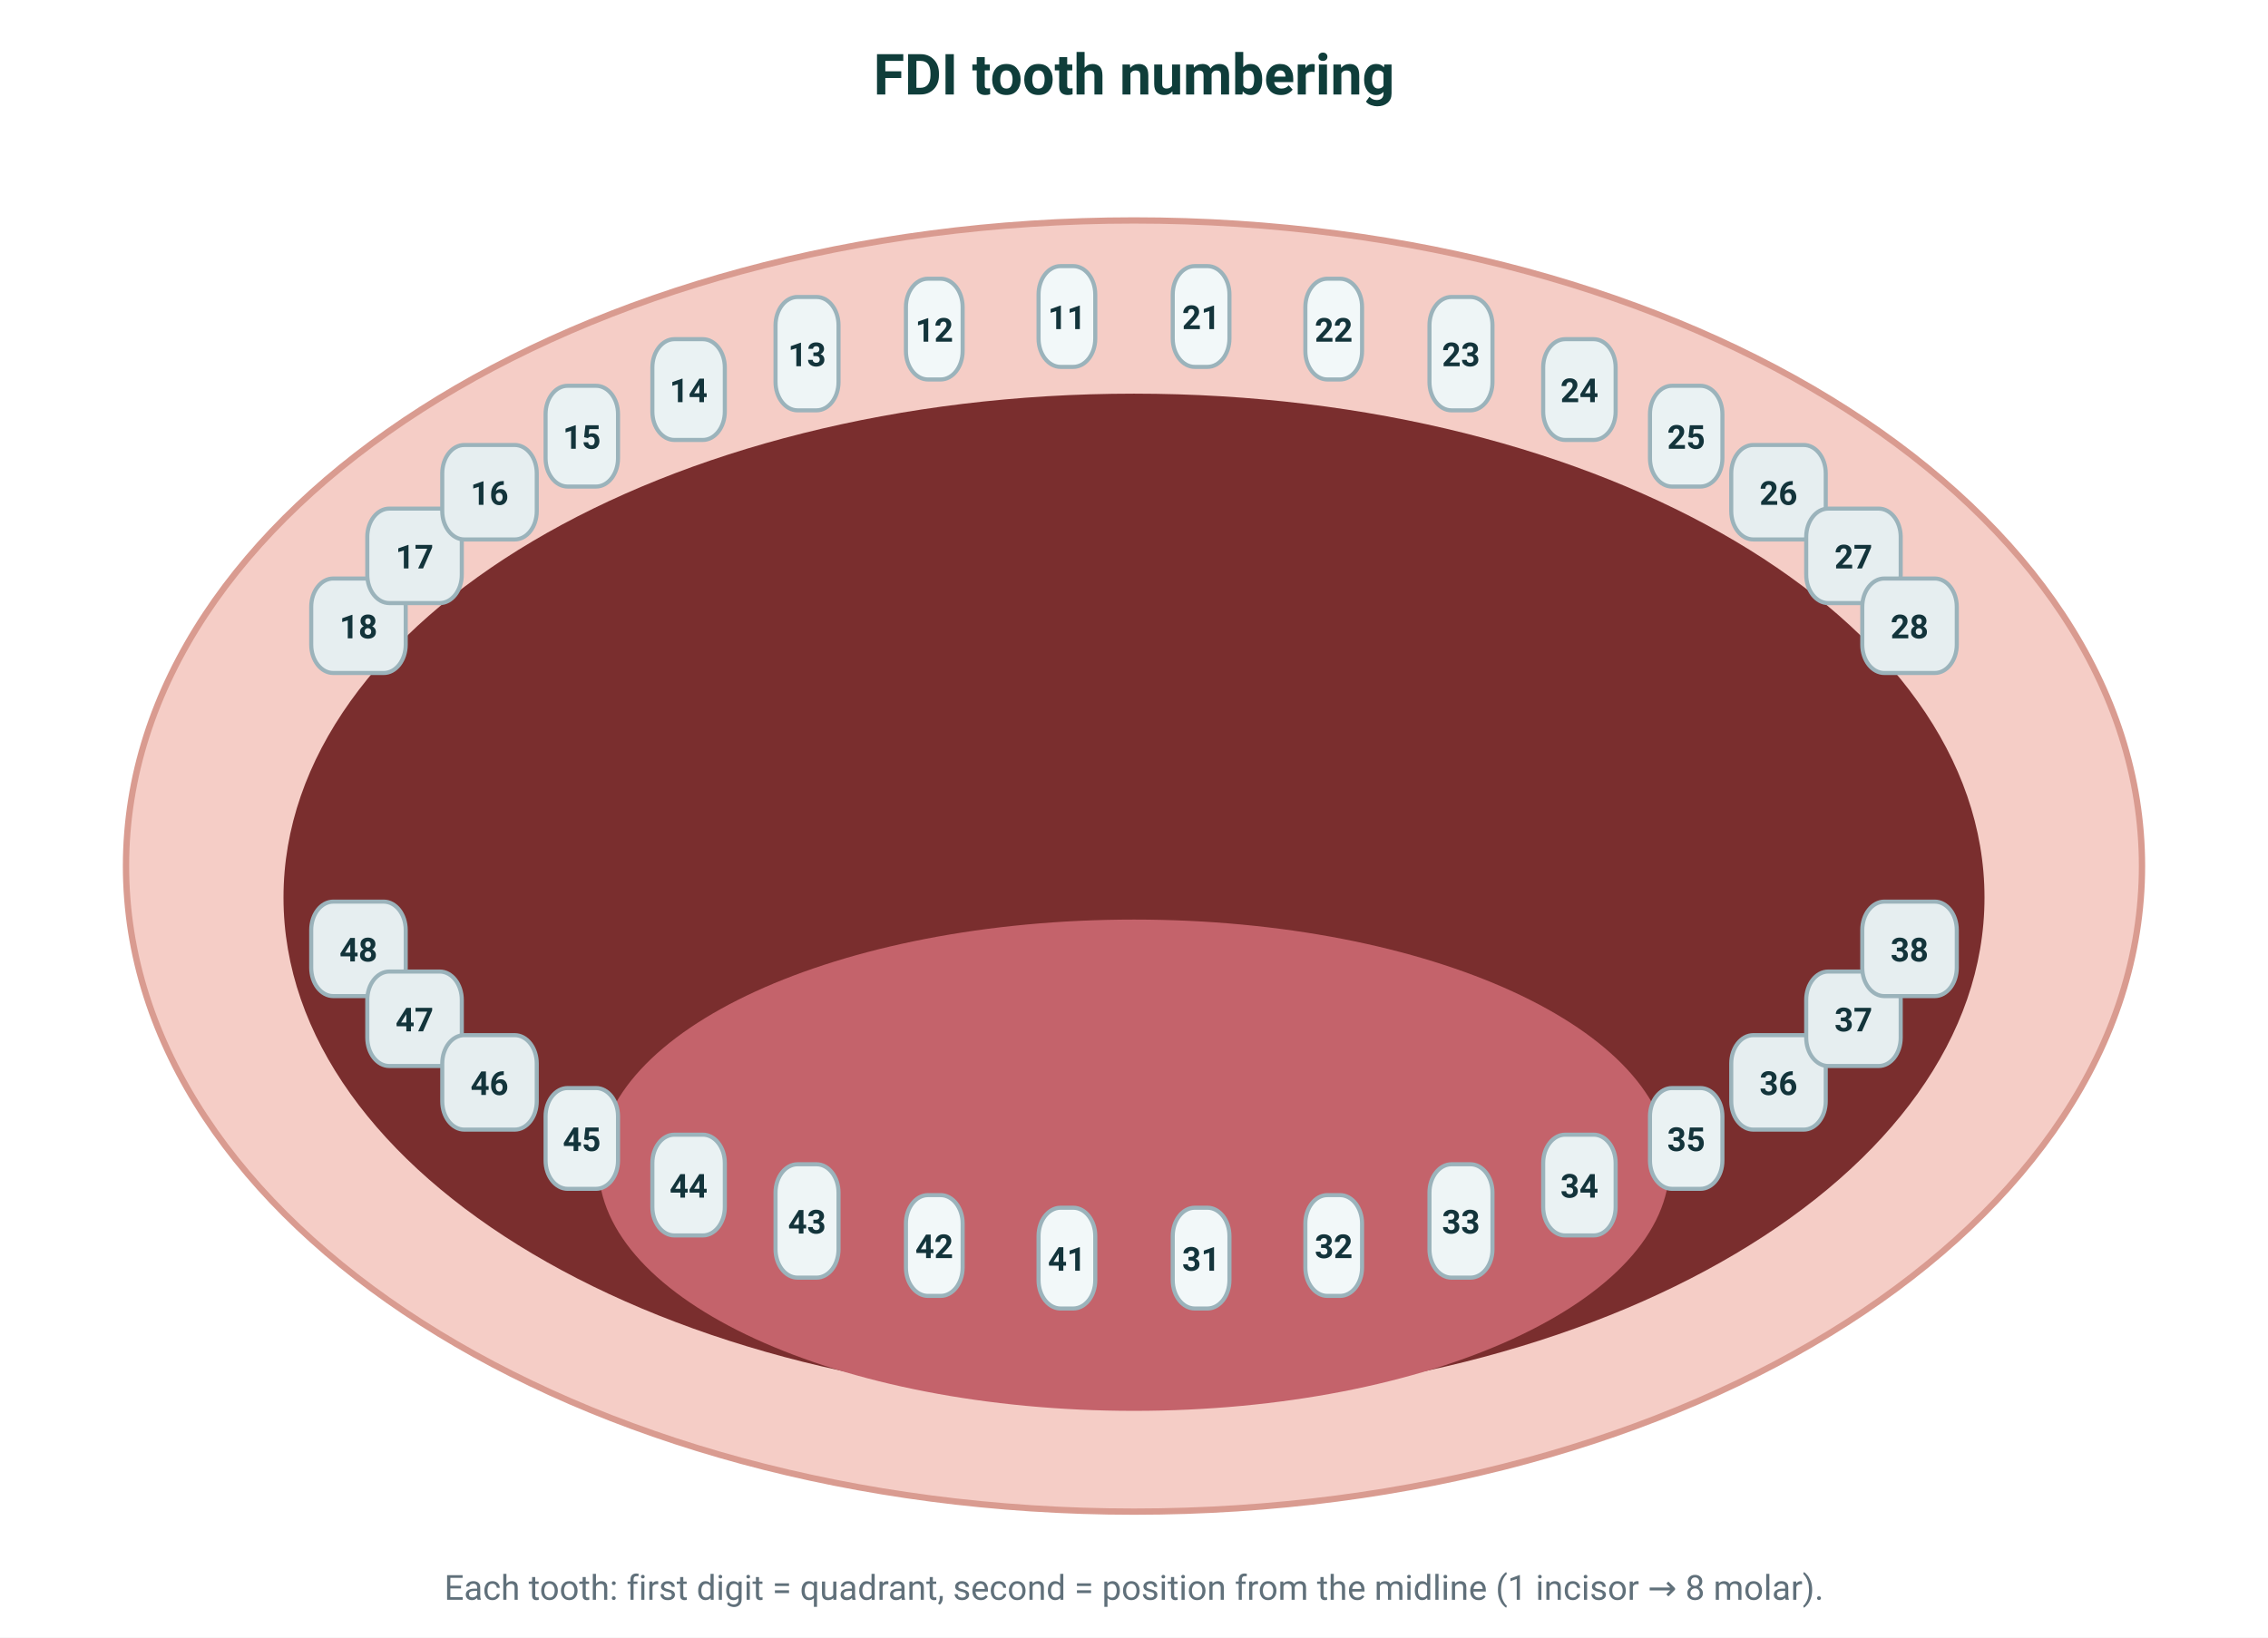
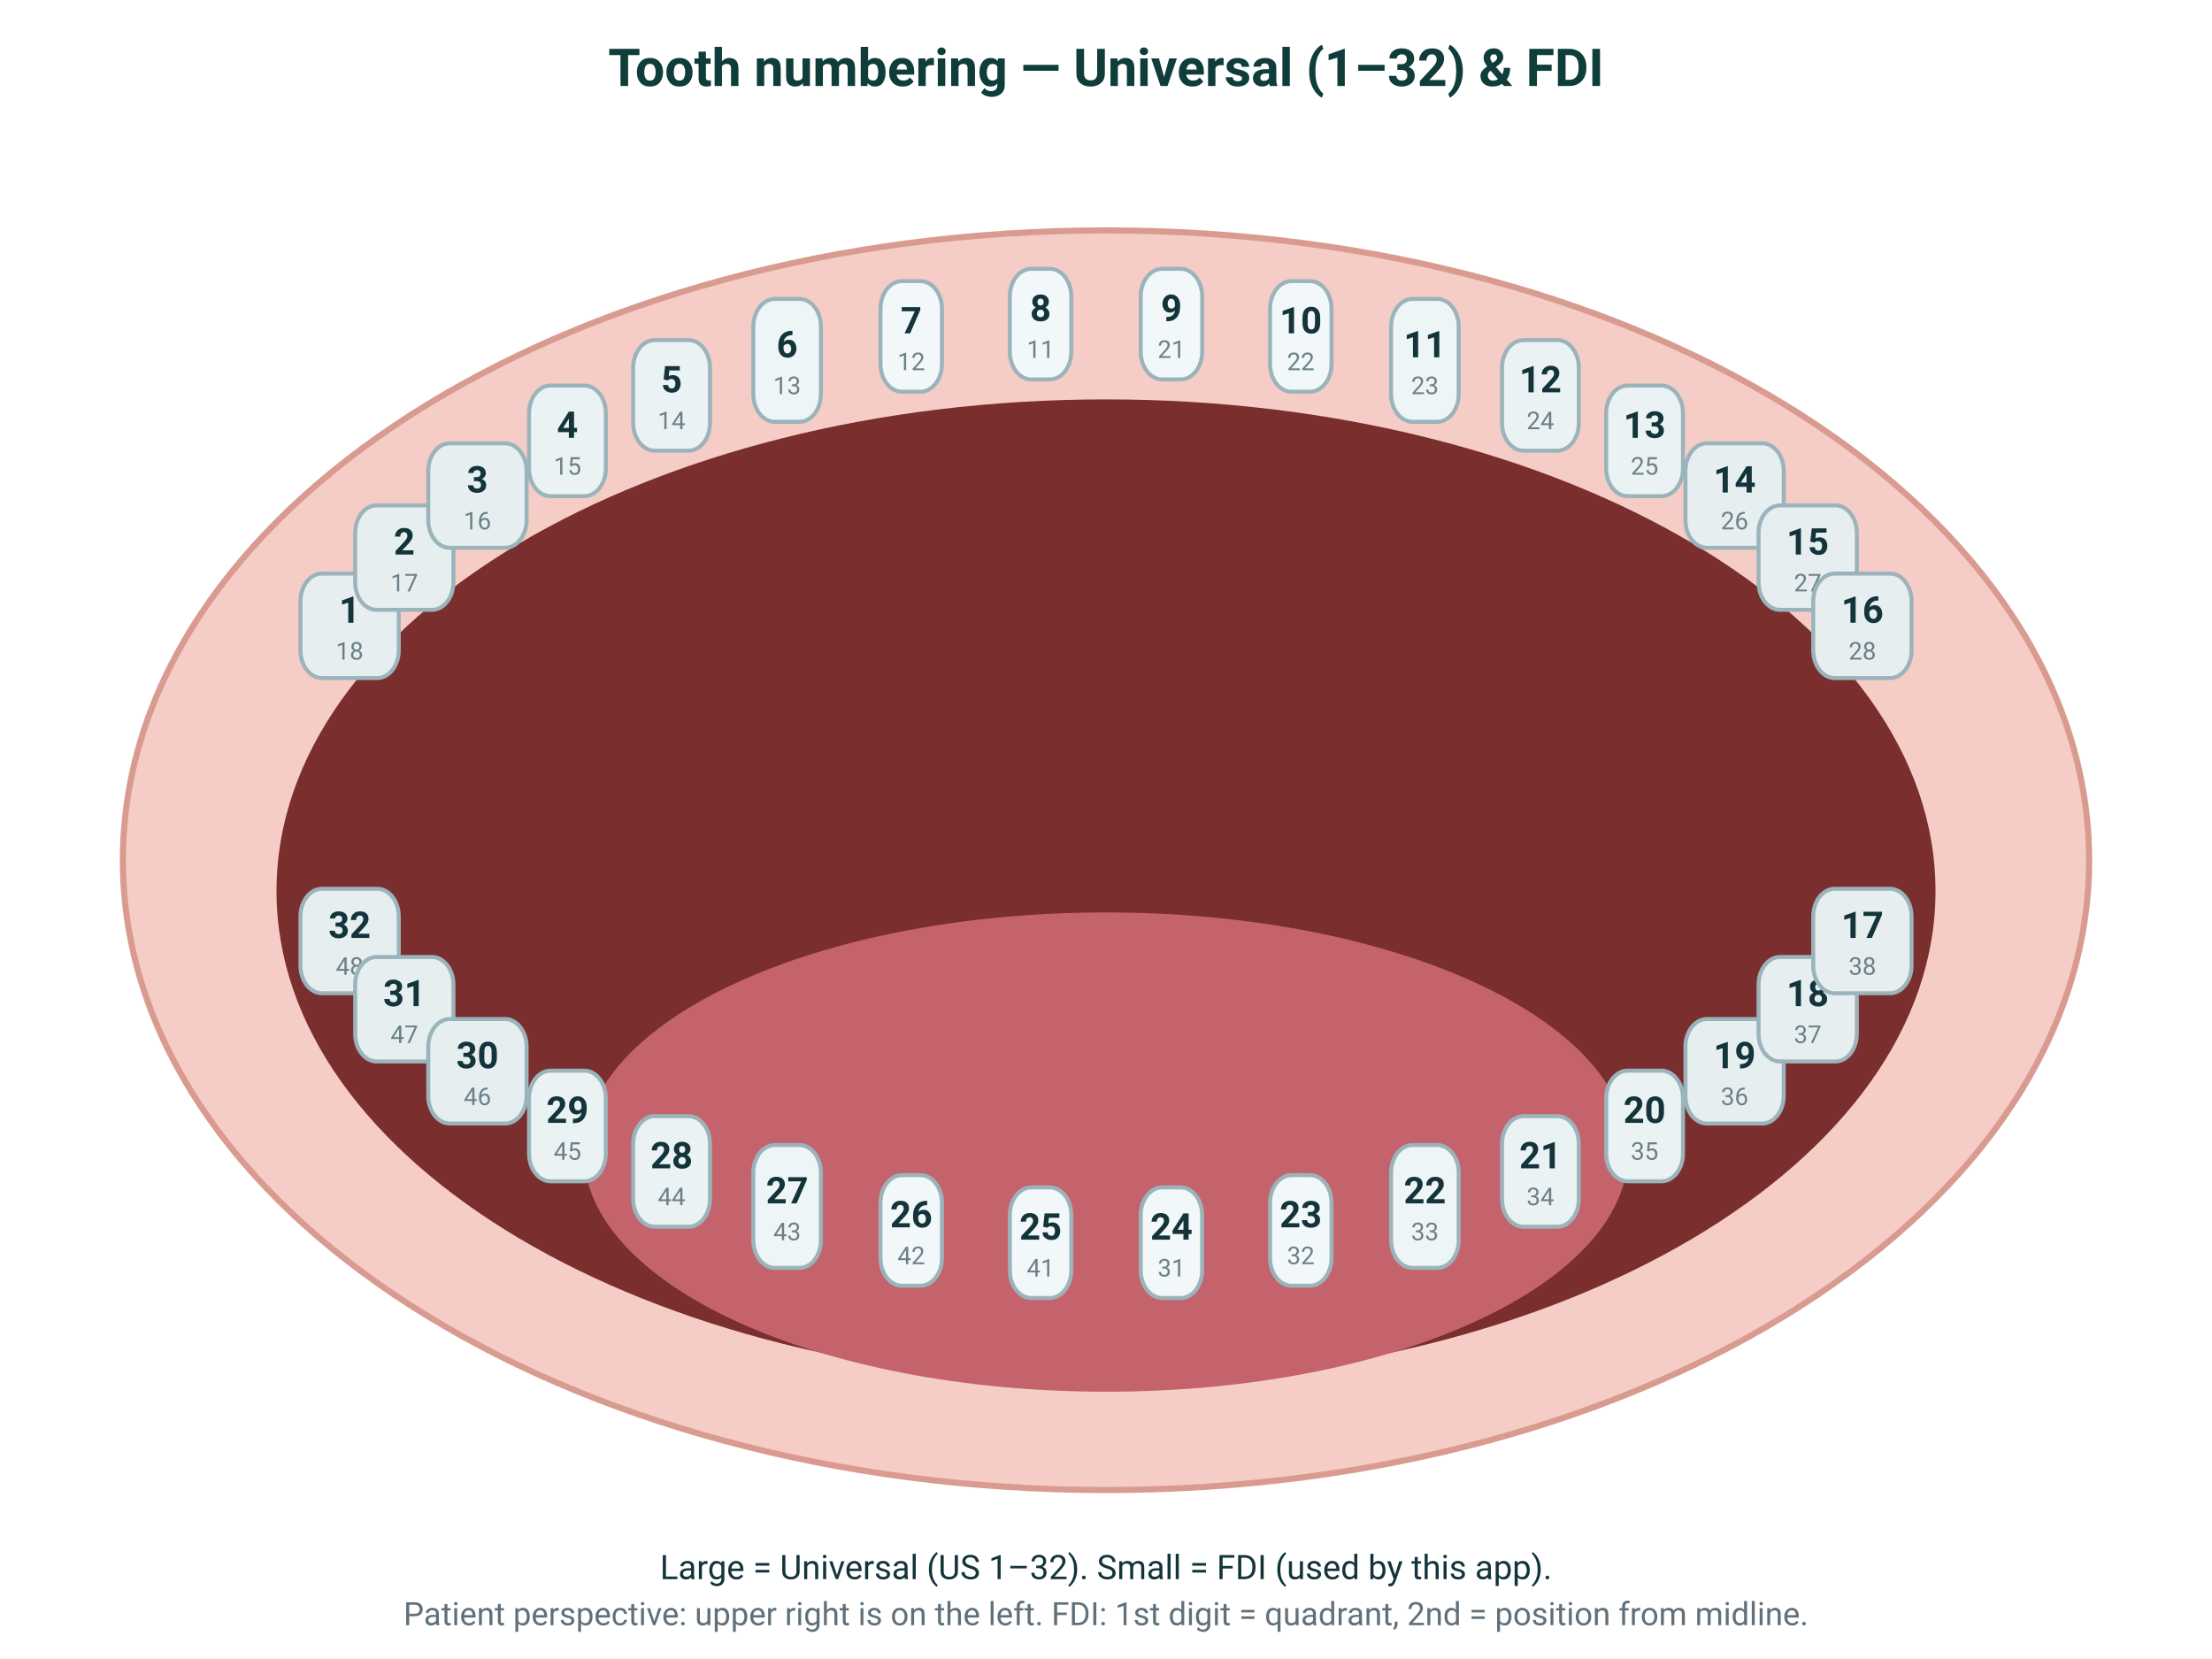
- <svg xmlns="http://www.w3.org/2000/svg" viewBox="0 0 720 520" font-family="system-ui,Segoe UI,Roboto,sans-serif" role="img" aria-label="Mouth diagram with FDI tooth numbers, upper and lower arches">
+ <svg xmlns="http://www.w3.org/2000/svg" viewBox="0 0 720 540" font-family="system-ui,Segoe UI,Roboto,sans-serif" role="img" aria-label="Mouth diagram with Universal (1-32) and FDI tooth numbers">
  <rect width="100%" height="100%" fill="#ffffff" />
-   <text x="360.0" y="30" text-anchor="middle" font-size="18" font-weight="700" fill="#0f3d3a">FDI tooth numbering</text>
-   <ellipse cx="360.0" cy="275" rx="320" ry="205" fill="#f5cdc6" stroke="#d99b90" stroke-width="2" />
-   <ellipse cx="360.0" cy="285" rx="270" ry="160" fill="#7a2e2e" />
-   <ellipse cx="360.0" cy="370" rx="170" ry="78" fill="#c4636b" />
-   <text x="150" y="250" text-anchor="middle" font-size="11" font-weight="600" fill="#0f766e" opacity="0.0">Q1 upper right</text>
-   <text x="570" y="250" text-anchor="middle" font-size="11" font-weight="600" fill="#0f766e" opacity="0.0">Q2 upper left</text>
-   <text x="150" y="300" text-anchor="middle" font-size="11" font-weight="600" fill="#0f766e" opacity="0.0">Q4 lower right</text>
-   <text x="570" y="300" text-anchor="middle" font-size="11" font-weight="600" fill="#0f766e" opacity="0.0">Q3 lower left</text>
+   <text x="360.0" y="28" text-anchor="middle" font-size="17" font-weight="700" fill="#0f3d3a">Tooth numbering — Universal (1–32) &amp; FDI</text>
+   <ellipse cx="360.0" cy="280" rx="320" ry="205" fill="#f5cdc6" stroke="#d99b90" stroke-width="2" />
+   <ellipse cx="360.0" cy="290" rx="270" ry="160" fill="#7a2e2e" />
+   <ellipse cx="360.0" cy="375" rx="170" ry="78" fill="#c4636b" />
  <g>
-     <rect x="98.8" y="183.7" width="30" height="30" rx="7" ry="9" fill="#e6eef0" stroke="#9bb3bb" stroke-width="1.3" />
-     <text x="113.8" y="202.7" text-anchor="middle" font-size="10.5" font-weight="600" fill="#13343b">18</text>
+     <rect x="97.8" y="186.7" width="32" height="34" rx="7" ry="9" fill="#e6eef0" stroke="#9bb3bb" stroke-width="1.3" />
+     <text x="113.8" y="202.7" text-anchor="middle" font-size="12" font-weight="700" fill="#13343b">1</text>
+     <text x="113.8" y="214.7" text-anchor="middle" font-size="8" fill="#6b8088">18</text>
  </g>
  <g>
-     <rect x="116.6" y="161.5" width="30" height="30" rx="7" ry="9" fill="#e6eef0" stroke="#9bb3bb" stroke-width="1.3" />
-     <text x="131.6" y="180.5" text-anchor="middle" font-size="10.5" font-weight="600" fill="#13343b">17</text>
+     <rect x="115.6" y="164.5" width="32" height="34" rx="7" ry="9" fill="#e6eef0" stroke="#9bb3bb" stroke-width="1.3" />
+     <text x="131.6" y="180.5" text-anchor="middle" font-size="12" font-weight="700" fill="#13343b">2</text>
+     <text x="131.6" y="192.5" text-anchor="middle" font-size="8" fill="#6b8088">17</text>
  </g>
  <g>
-     <rect x="140.4" y="141.3" width="30" height="30" rx="7" ry="9" fill="#e6eef0" stroke="#9bb3bb" stroke-width="1.3" />
-     <text x="155.4" y="160.3" text-anchor="middle" font-size="10.5" font-weight="600" fill="#13343b">16</text>
+     <rect x="139.4" y="144.3" width="32" height="34" rx="7" ry="9" fill="#e6eef0" stroke="#9bb3bb" stroke-width="1.3" />
+     <text x="155.4" y="160.3" text-anchor="middle" font-size="12" font-weight="700" fill="#13343b">3</text>
+     <text x="155.4" y="172.3" text-anchor="middle" font-size="8" fill="#6b8088">16</text>
  </g>
  <g>
-     <rect x="173.2" y="122.5" width="23" height="32" rx="7" ry="9" fill="#eaf2f3" stroke="#9bb3bb" stroke-width="1.3" />
-     <text x="184.7" y="142.5" text-anchor="middle" font-size="10.5" font-weight="600" fill="#13343b">15</text>
+     <rect x="172.2" y="125.5" width="25" height="36" rx="7" ry="9" fill="#eaf2f3" stroke="#9bb3bb" stroke-width="1.3" />
+     <text x="184.7" y="142.5" text-anchor="middle" font-size="12" font-weight="700" fill="#13343b">4</text>
+     <text x="184.7" y="154.5" text-anchor="middle" font-size="8" fill="#6b8088">15</text>
  </g>
  <g>
-     <rect x="207.1" y="107.7" width="23" height="32" rx="7" ry="9" fill="#eaf2f3" stroke="#9bb3bb" stroke-width="1.3" />
-     <text x="218.6" y="127.7" text-anchor="middle" font-size="10.5" font-weight="600" fill="#13343b">14</text>
+     <rect x="206.1" y="110.7" width="25" height="36" rx="7" ry="9" fill="#eaf2f3" stroke="#9bb3bb" stroke-width="1.3" />
+     <text x="218.6" y="127.7" text-anchor="middle" font-size="12" font-weight="700" fill="#13343b">5</text>
+     <text x="218.6" y="139.7" text-anchor="middle" font-size="8" fill="#6b8088">14</text>
  </g>
  <g>
-     <rect x="246.2" y="94.3" width="20" height="36" rx="7" ry="9" fill="#eef5f6" stroke="#9bb3bb" stroke-width="1.3" />
-     <text x="256.2" y="116.3" text-anchor="middle" font-size="10.5" font-weight="600" fill="#13343b">13</text>
+     <rect x="245.2" y="97.3" width="22" height="40" rx="7" ry="9" fill="#eef5f6" stroke="#9bb3bb" stroke-width="1.3" />
+     <text x="256.2" y="116.3" text-anchor="middle" font-size="12" font-weight="700" fill="#13343b">6</text>
+     <text x="256.2" y="128.3" text-anchor="middle" font-size="8" fill="#6b8088">13</text>
  </g>
  <g>
-     <rect x="287.6" y="88.5" width="18" height="32" rx="7" ry="9" fill="#f2f8f9" stroke="#9bb3bb" stroke-width="1.3" />
-     <text x="296.6" y="108.5" text-anchor="middle" font-size="10.5" font-weight="600" fill="#13343b">12</text>
+     <rect x="286.6" y="91.5" width="20" height="36" rx="7" ry="9" fill="#f2f8f9" stroke="#9bb3bb" stroke-width="1.3" />
+     <text x="296.6" y="108.5" text-anchor="middle" font-size="12" font-weight="700" fill="#13343b">7</text>
+     <text x="296.6" y="120.5" text-anchor="middle" font-size="8" fill="#6b8088">12</text>
  </g>
  <g>
-     <rect x="329.7" y="84.5" width="18" height="32" rx="7" ry="9" fill="#f2f8f9" stroke="#9bb3bb" stroke-width="1.3" />
-     <text x="338.7" y="104.5" text-anchor="middle" font-size="10.5" font-weight="600" fill="#13343b">11</text>
+     <rect x="328.7" y="87.5" width="20" height="36" rx="7" ry="9" fill="#f2f8f9" stroke="#9bb3bb" stroke-width="1.3" />
+     <text x="338.7" y="104.5" text-anchor="middle" font-size="12" font-weight="700" fill="#13343b">8</text>
+     <text x="338.7" y="116.5" text-anchor="middle" font-size="8" fill="#6b8088">11</text>
  </g>
  <g>
-     <rect x="372.3" y="84.5" width="18" height="32" rx="7" ry="9" fill="#f2f8f9" stroke="#9bb3bb" stroke-width="1.3" />
-     <text x="381.3" y="104.5" text-anchor="middle" font-size="10.5" font-weight="600" fill="#13343b">21</text>
+     <rect x="371.3" y="87.5" width="20" height="36" rx="7" ry="9" fill="#f2f8f9" stroke="#9bb3bb" stroke-width="1.3" />
+     <text x="381.3" y="104.5" text-anchor="middle" font-size="12" font-weight="700" fill="#13343b">9</text>
+     <text x="381.3" y="116.5" text-anchor="middle" font-size="8" fill="#6b8088">21</text>
  </g>
  <g>
-     <rect x="414.4" y="88.5" width="18" height="32" rx="7" ry="9" fill="#f2f8f9" stroke="#9bb3bb" stroke-width="1.3" />
-     <text x="423.4" y="108.5" text-anchor="middle" font-size="10.5" font-weight="600" fill="#13343b">22</text>
+     <rect x="413.4" y="91.5" width="20" height="36" rx="7" ry="9" fill="#f2f8f9" stroke="#9bb3bb" stroke-width="1.3" />
+     <text x="423.4" y="108.5" text-anchor="middle" font-size="12" font-weight="700" fill="#13343b">10</text>
+     <text x="423.4" y="120.5" text-anchor="middle" font-size="8" fill="#6b8088">22</text>
  </g>
  <g>
-     <rect x="453.8" y="94.3" width="20" height="36" rx="7" ry="9" fill="#eef5f6" stroke="#9bb3bb" stroke-width="1.3" />
-     <text x="463.8" y="116.3" text-anchor="middle" font-size="10.5" font-weight="600" fill="#13343b">23</text>
+     <rect x="452.8" y="97.3" width="22" height="40" rx="7" ry="9" fill="#eef5f6" stroke="#9bb3bb" stroke-width="1.3" />
+     <text x="463.8" y="116.3" text-anchor="middle" font-size="12" font-weight="700" fill="#13343b">11</text>
+     <text x="463.8" y="128.3" text-anchor="middle" font-size="8" fill="#6b8088">23</text>
  </g>
  <g>
-     <rect x="489.9" y="107.7" width="23" height="32" rx="7" ry="9" fill="#eaf2f3" stroke="#9bb3bb" stroke-width="1.3" />
-     <text x="501.4" y="127.7" text-anchor="middle" font-size="10.5" font-weight="600" fill="#13343b">24</text>
+     <rect x="488.9" y="110.7" width="25" height="36" rx="7" ry="9" fill="#eaf2f3" stroke="#9bb3bb" stroke-width="1.3" />
+     <text x="501.4" y="127.7" text-anchor="middle" font-size="12" font-weight="700" fill="#13343b">12</text>
+     <text x="501.4" y="139.7" text-anchor="middle" font-size="8" fill="#6b8088">24</text>
  </g>
  <g>
-     <rect x="523.8" y="122.5" width="23" height="32" rx="7" ry="9" fill="#eaf2f3" stroke="#9bb3bb" stroke-width="1.3" />
-     <text x="535.3" y="142.5" text-anchor="middle" font-size="10.5" font-weight="600" fill="#13343b">25</text>
+     <rect x="522.8" y="125.5" width="25" height="36" rx="7" ry="9" fill="#eaf2f3" stroke="#9bb3bb" stroke-width="1.3" />
+     <text x="535.3" y="142.5" text-anchor="middle" font-size="12" font-weight="700" fill="#13343b">13</text>
+     <text x="535.3" y="154.5" text-anchor="middle" font-size="8" fill="#6b8088">25</text>
  </g>
  <g>
-     <rect x="549.6" y="141.3" width="30" height="30" rx="7" ry="9" fill="#e6eef0" stroke="#9bb3bb" stroke-width="1.3" />
-     <text x="564.6" y="160.3" text-anchor="middle" font-size="10.5" font-weight="600" fill="#13343b">26</text>
+     <rect x="548.6" y="144.3" width="32" height="34" rx="7" ry="9" fill="#e6eef0" stroke="#9bb3bb" stroke-width="1.3" />
+     <text x="564.6" y="160.3" text-anchor="middle" font-size="12" font-weight="700" fill="#13343b">14</text>
+     <text x="564.6" y="172.3" text-anchor="middle" font-size="8" fill="#6b8088">26</text>
  </g>
  <g>
-     <rect x="573.4" y="161.5" width="30" height="30" rx="7" ry="9" fill="#e6eef0" stroke="#9bb3bb" stroke-width="1.3" />
-     <text x="588.4" y="180.5" text-anchor="middle" font-size="10.5" font-weight="600" fill="#13343b">27</text>
+     <rect x="572.4" y="164.5" width="32" height="34" rx="7" ry="9" fill="#e6eef0" stroke="#9bb3bb" stroke-width="1.3" />
+     <text x="588.4" y="180.5" text-anchor="middle" font-size="12" font-weight="700" fill="#13343b">15</text>
+     <text x="588.4" y="192.5" text-anchor="middle" font-size="8" fill="#6b8088">27</text>
  </g>
  <g>
-     <rect x="591.2" y="183.7" width="30" height="30" rx="7" ry="9" fill="#e6eef0" stroke="#9bb3bb" stroke-width="1.3" />
-     <text x="606.2" y="202.7" text-anchor="middle" font-size="10.5" font-weight="600" fill="#13343b">28</text>
+     <rect x="590.2" y="186.7" width="32" height="34" rx="7" ry="9" fill="#e6eef0" stroke="#9bb3bb" stroke-width="1.3" />
+     <text x="606.2" y="202.7" text-anchor="middle" font-size="12" font-weight="700" fill="#13343b">16</text>
+     <text x="606.2" y="214.7" text-anchor="middle" font-size="8" fill="#6b8088">28</text>
  </g>
  <g>
-     <rect x="98.8" y="286.3" width="30" height="30" rx="7" ry="9" fill="#e6eef0" stroke="#9bb3bb" stroke-width="1.3" />
-     <text x="113.8" y="305.3" text-anchor="middle" font-size="10.5" font-weight="600" fill="#13343b">48</text>
+     <rect x="97.8" y="289.3" width="32" height="34" rx="7" ry="9" fill="#e6eef0" stroke="#9bb3bb" stroke-width="1.3" />
+     <text x="113.8" y="305.3" text-anchor="middle" font-size="12" font-weight="700" fill="#13343b">32</text>
+     <text x="113.8" y="317.3" text-anchor="middle" font-size="8" fill="#6b8088">48</text>
  </g>
  <g>
-     <rect x="116.6" y="308.5" width="30" height="30" rx="7" ry="9" fill="#e6eef0" stroke="#9bb3bb" stroke-width="1.3" />
-     <text x="131.6" y="327.5" text-anchor="middle" font-size="10.5" font-weight="600" fill="#13343b">47</text>
+     <rect x="115.6" y="311.5" width="32" height="34" rx="7" ry="9" fill="#e6eef0" stroke="#9bb3bb" stroke-width="1.3" />
+     <text x="131.6" y="327.5" text-anchor="middle" font-size="12" font-weight="700" fill="#13343b">31</text>
+     <text x="131.6" y="339.5" text-anchor="middle" font-size="8" fill="#6b8088">47</text>
  </g>
  <g>
-     <rect x="140.4" y="328.7" width="30" height="30" rx="7" ry="9" fill="#e6eef0" stroke="#9bb3bb" stroke-width="1.3" />
-     <text x="155.4" y="347.7" text-anchor="middle" font-size="10.5" font-weight="600" fill="#13343b">46</text>
+     <rect x="139.4" y="331.7" width="32" height="34" rx="7" ry="9" fill="#e6eef0" stroke="#9bb3bb" stroke-width="1.3" />
+     <text x="155.4" y="347.7" text-anchor="middle" font-size="12" font-weight="700" fill="#13343b">30</text>
+     <text x="155.4" y="359.7" text-anchor="middle" font-size="8" fill="#6b8088">46</text>
  </g>
  <g>
-     <rect x="173.2" y="345.5" width="23" height="32" rx="7" ry="9" fill="#eaf2f3" stroke="#9bb3bb" stroke-width="1.3" />
-     <text x="184.7" y="365.5" text-anchor="middle" font-size="10.5" font-weight="600" fill="#13343b">45</text>
+     <rect x="172.2" y="348.5" width="25" height="36" rx="7" ry="9" fill="#eaf2f3" stroke="#9bb3bb" stroke-width="1.3" />
+     <text x="184.7" y="365.5" text-anchor="middle" font-size="12" font-weight="700" fill="#13343b">29</text>
+     <text x="184.7" y="377.5" text-anchor="middle" font-size="8" fill="#6b8088">45</text>
  </g>
  <g>
-     <rect x="207.1" y="360.3" width="23" height="32" rx="7" ry="9" fill="#eaf2f3" stroke="#9bb3bb" stroke-width="1.3" />
-     <text x="218.6" y="380.3" text-anchor="middle" font-size="10.5" font-weight="600" fill="#13343b">44</text>
+     <rect x="206.1" y="363.3" width="25" height="36" rx="7" ry="9" fill="#eaf2f3" stroke="#9bb3bb" stroke-width="1.3" />
+     <text x="218.6" y="380.3" text-anchor="middle" font-size="12" font-weight="700" fill="#13343b">28</text>
+     <text x="218.6" y="392.3" text-anchor="middle" font-size="8" fill="#6b8088">44</text>
  </g>
  <g>
-     <rect x="246.2" y="369.7" width="20" height="36" rx="7" ry="9" fill="#eef5f6" stroke="#9bb3bb" stroke-width="1.3" />
-     <text x="256.2" y="391.7" text-anchor="middle" font-size="10.5" font-weight="600" fill="#13343b">43</text>
+     <rect x="245.2" y="372.7" width="22" height="40" rx="7" ry="9" fill="#eef5f6" stroke="#9bb3bb" stroke-width="1.3" />
+     <text x="256.2" y="391.7" text-anchor="middle" font-size="12" font-weight="700" fill="#13343b">27</text>
+     <text x="256.2" y="403.7" text-anchor="middle" font-size="8" fill="#6b8088">43</text>
  </g>
  <g>
-     <rect x="287.6" y="379.5" width="18" height="32" rx="7" ry="9" fill="#f2f8f9" stroke="#9bb3bb" stroke-width="1.3" />
-     <text x="296.6" y="399.5" text-anchor="middle" font-size="10.5" font-weight="600" fill="#13343b">42</text>
+     <rect x="286.6" y="382.5" width="20" height="36" rx="7" ry="9" fill="#f2f8f9" stroke="#9bb3bb" stroke-width="1.3" />
+     <text x="296.6" y="399.5" text-anchor="middle" font-size="12" font-weight="700" fill="#13343b">26</text>
+     <text x="296.6" y="411.5" text-anchor="middle" font-size="8" fill="#6b8088">42</text>
  </g>
  <g>
-     <rect x="329.7" y="383.5" width="18" height="32" rx="7" ry="9" fill="#f2f8f9" stroke="#9bb3bb" stroke-width="1.3" />
-     <text x="338.7" y="403.5" text-anchor="middle" font-size="10.5" font-weight="600" fill="#13343b">41</text>
+     <rect x="328.7" y="386.5" width="20" height="36" rx="7" ry="9" fill="#f2f8f9" stroke="#9bb3bb" stroke-width="1.3" />
+     <text x="338.7" y="403.5" text-anchor="middle" font-size="12" font-weight="700" fill="#13343b">25</text>
+     <text x="338.7" y="415.5" text-anchor="middle" font-size="8" fill="#6b8088">41</text>
  </g>
  <g>
-     <rect x="372.3" y="383.5" width="18" height="32" rx="7" ry="9" fill="#f2f8f9" stroke="#9bb3bb" stroke-width="1.3" />
-     <text x="381.3" y="403.5" text-anchor="middle" font-size="10.5" font-weight="600" fill="#13343b">31</text>
+     <rect x="371.3" y="386.5" width="20" height="36" rx="7" ry="9" fill="#f2f8f9" stroke="#9bb3bb" stroke-width="1.3" />
+     <text x="381.3" y="403.5" text-anchor="middle" font-size="12" font-weight="700" fill="#13343b">24</text>
+     <text x="381.3" y="415.5" text-anchor="middle" font-size="8" fill="#6b8088">31</text>
  </g>
  <g>
-     <rect x="414.4" y="379.5" width="18" height="32" rx="7" ry="9" fill="#f2f8f9" stroke="#9bb3bb" stroke-width="1.3" />
-     <text x="423.4" y="399.5" text-anchor="middle" font-size="10.5" font-weight="600" fill="#13343b">32</text>
+     <rect x="413.4" y="382.5" width="20" height="36" rx="7" ry="9" fill="#f2f8f9" stroke="#9bb3bb" stroke-width="1.3" />
+     <text x="423.4" y="399.5" text-anchor="middle" font-size="12" font-weight="700" fill="#13343b">23</text>
+     <text x="423.4" y="411.5" text-anchor="middle" font-size="8" fill="#6b8088">32</text>
  </g>
  <g>
-     <rect x="453.8" y="369.7" width="20" height="36" rx="7" ry="9" fill="#eef5f6" stroke="#9bb3bb" stroke-width="1.3" />
-     <text x="463.8" y="391.7" text-anchor="middle" font-size="10.5" font-weight="600" fill="#13343b">33</text>
+     <rect x="452.8" y="372.7" width="22" height="40" rx="7" ry="9" fill="#eef5f6" stroke="#9bb3bb" stroke-width="1.3" />
+     <text x="463.8" y="391.7" text-anchor="middle" font-size="12" font-weight="700" fill="#13343b">22</text>
+     <text x="463.8" y="403.7" text-anchor="middle" font-size="8" fill="#6b8088">33</text>
  </g>
  <g>
-     <rect x="489.9" y="360.3" width="23" height="32" rx="7" ry="9" fill="#eaf2f3" stroke="#9bb3bb" stroke-width="1.3" />
-     <text x="501.4" y="380.3" text-anchor="middle" font-size="10.5" font-weight="600" fill="#13343b">34</text>
+     <rect x="488.9" y="363.3" width="25" height="36" rx="7" ry="9" fill="#eaf2f3" stroke="#9bb3bb" stroke-width="1.3" />
+     <text x="501.4" y="380.3" text-anchor="middle" font-size="12" font-weight="700" fill="#13343b">21</text>
+     <text x="501.4" y="392.3" text-anchor="middle" font-size="8" fill="#6b8088">34</text>
  </g>
  <g>
-     <rect x="523.8" y="345.5" width="23" height="32" rx="7" ry="9" fill="#eaf2f3" stroke="#9bb3bb" stroke-width="1.3" />
-     <text x="535.3" y="365.5" text-anchor="middle" font-size="10.5" font-weight="600" fill="#13343b">35</text>
+     <rect x="522.8" y="348.5" width="25" height="36" rx="7" ry="9" fill="#eaf2f3" stroke="#9bb3bb" stroke-width="1.3" />
+     <text x="535.3" y="365.5" text-anchor="middle" font-size="12" font-weight="700" fill="#13343b">20</text>
+     <text x="535.3" y="377.5" text-anchor="middle" font-size="8" fill="#6b8088">35</text>
  </g>
  <g>
-     <rect x="549.6" y="328.7" width="30" height="30" rx="7" ry="9" fill="#e6eef0" stroke="#9bb3bb" stroke-width="1.3" />
-     <text x="564.6" y="347.7" text-anchor="middle" font-size="10.5" font-weight="600" fill="#13343b">36</text>
+     <rect x="548.6" y="331.7" width="32" height="34" rx="7" ry="9" fill="#e6eef0" stroke="#9bb3bb" stroke-width="1.3" />
+     <text x="564.6" y="347.7" text-anchor="middle" font-size="12" font-weight="700" fill="#13343b">19</text>
+     <text x="564.6" y="359.7" text-anchor="middle" font-size="8" fill="#6b8088">36</text>
  </g>
  <g>
-     <rect x="573.4" y="308.5" width="30" height="30" rx="7" ry="9" fill="#e6eef0" stroke="#9bb3bb" stroke-width="1.3" />
-     <text x="588.4" y="327.5" text-anchor="middle" font-size="10.5" font-weight="600" fill="#13343b">37</text>
+     <rect x="572.4" y="311.5" width="32" height="34" rx="7" ry="9" fill="#e6eef0" stroke="#9bb3bb" stroke-width="1.3" />
+     <text x="588.4" y="327.5" text-anchor="middle" font-size="12" font-weight="700" fill="#13343b">18</text>
+     <text x="588.4" y="339.5" text-anchor="middle" font-size="8" fill="#6b8088">37</text>
  </g>
  <g>
-     <rect x="591.2" y="286.3" width="30" height="30" rx="7" ry="9" fill="#e6eef0" stroke="#9bb3bb" stroke-width="1.3" />
-     <text x="606.2" y="305.3" text-anchor="middle" font-size="10.5" font-weight="600" fill="#13343b">38</text>
+     <rect x="590.2" y="289.3" width="32" height="34" rx="7" ry="9" fill="#e6eef0" stroke="#9bb3bb" stroke-width="1.3" />
+     <text x="606.2" y="305.3" text-anchor="middle" font-size="12" font-weight="700" fill="#13343b">17</text>
+     <text x="606.2" y="317.3" text-anchor="middle" font-size="8" fill="#6b8088">38</text>
  </g>
-   <text x="360.0" y="508" text-anchor="middle" font-size="11" fill="#60707a">Each tooth: first digit = quadrant, second = position from the midline (1 incisor → 8 molar).</text>
+   <text x="360.0" y="514" text-anchor="middle" font-size="11" fill="#13343b">Large = Universal (US 1–32). Small = FDI (used by this app).</text>
+   <text x="360.0" y="529" text-anchor="middle" font-size="10.5" fill="#60707a">Patient perspective: upper right is on the left. FDI: 1st digit = quadrant, 2nd = position from midline.</text>
</svg>
